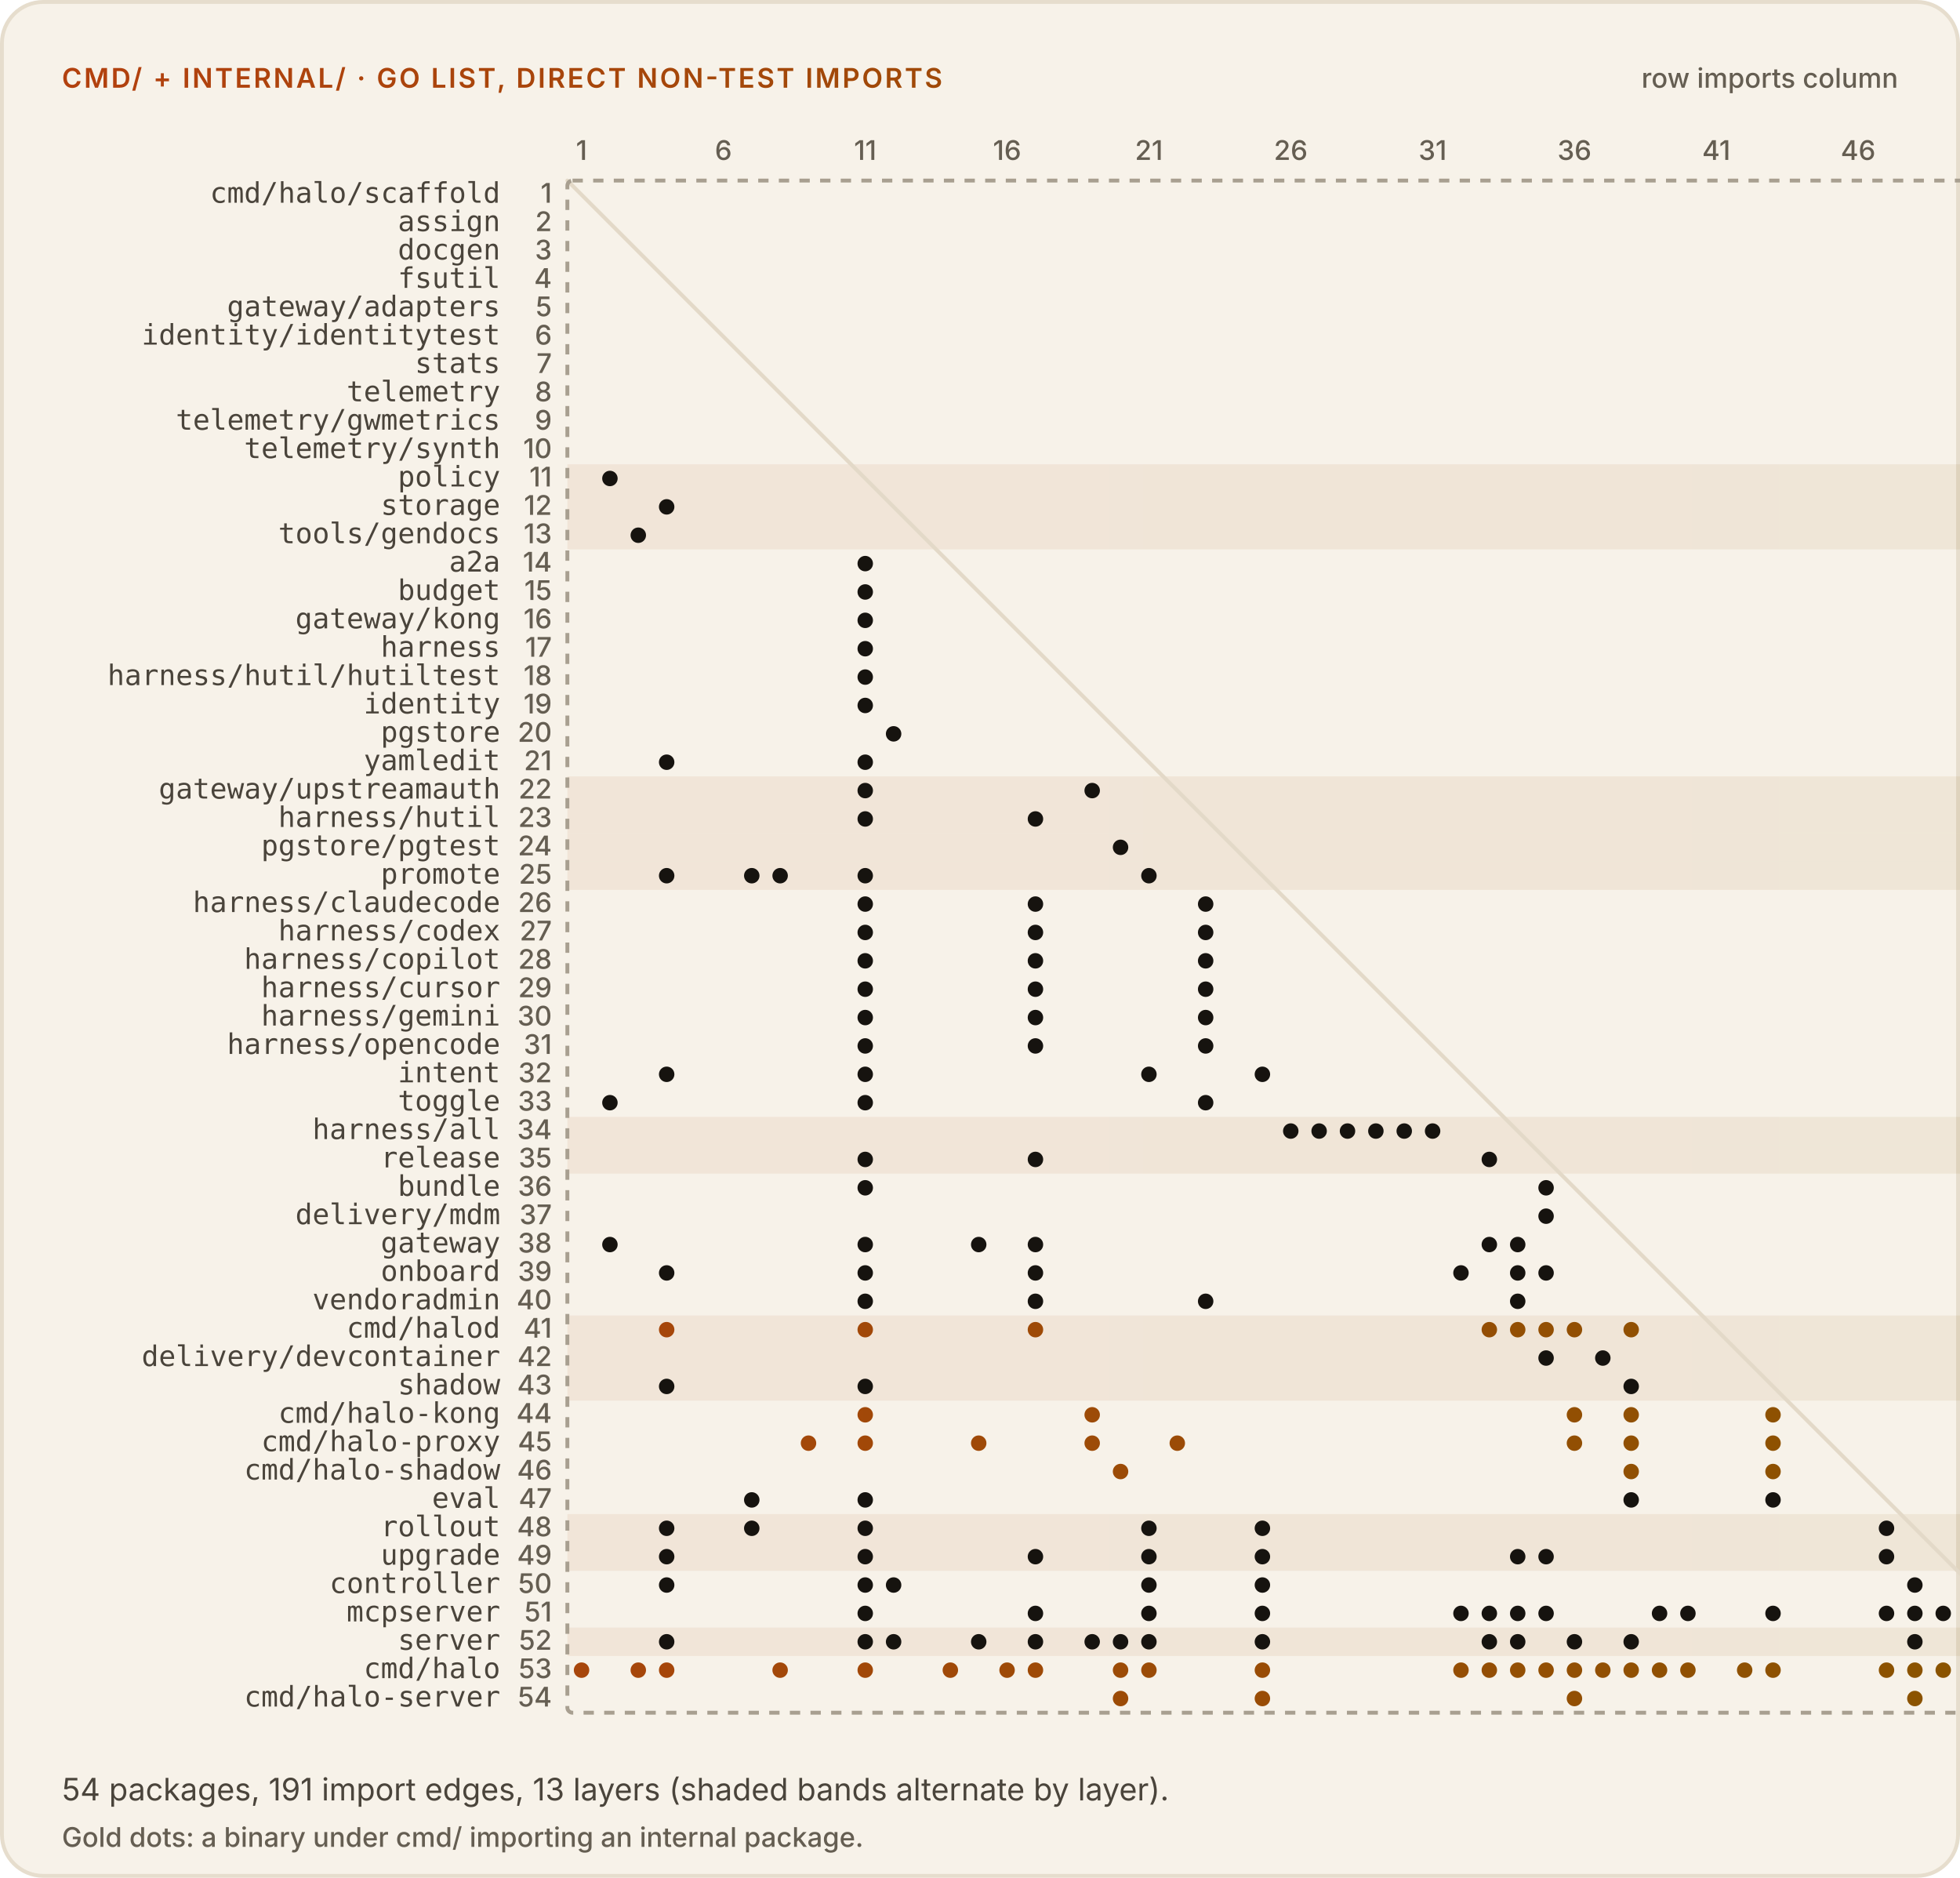
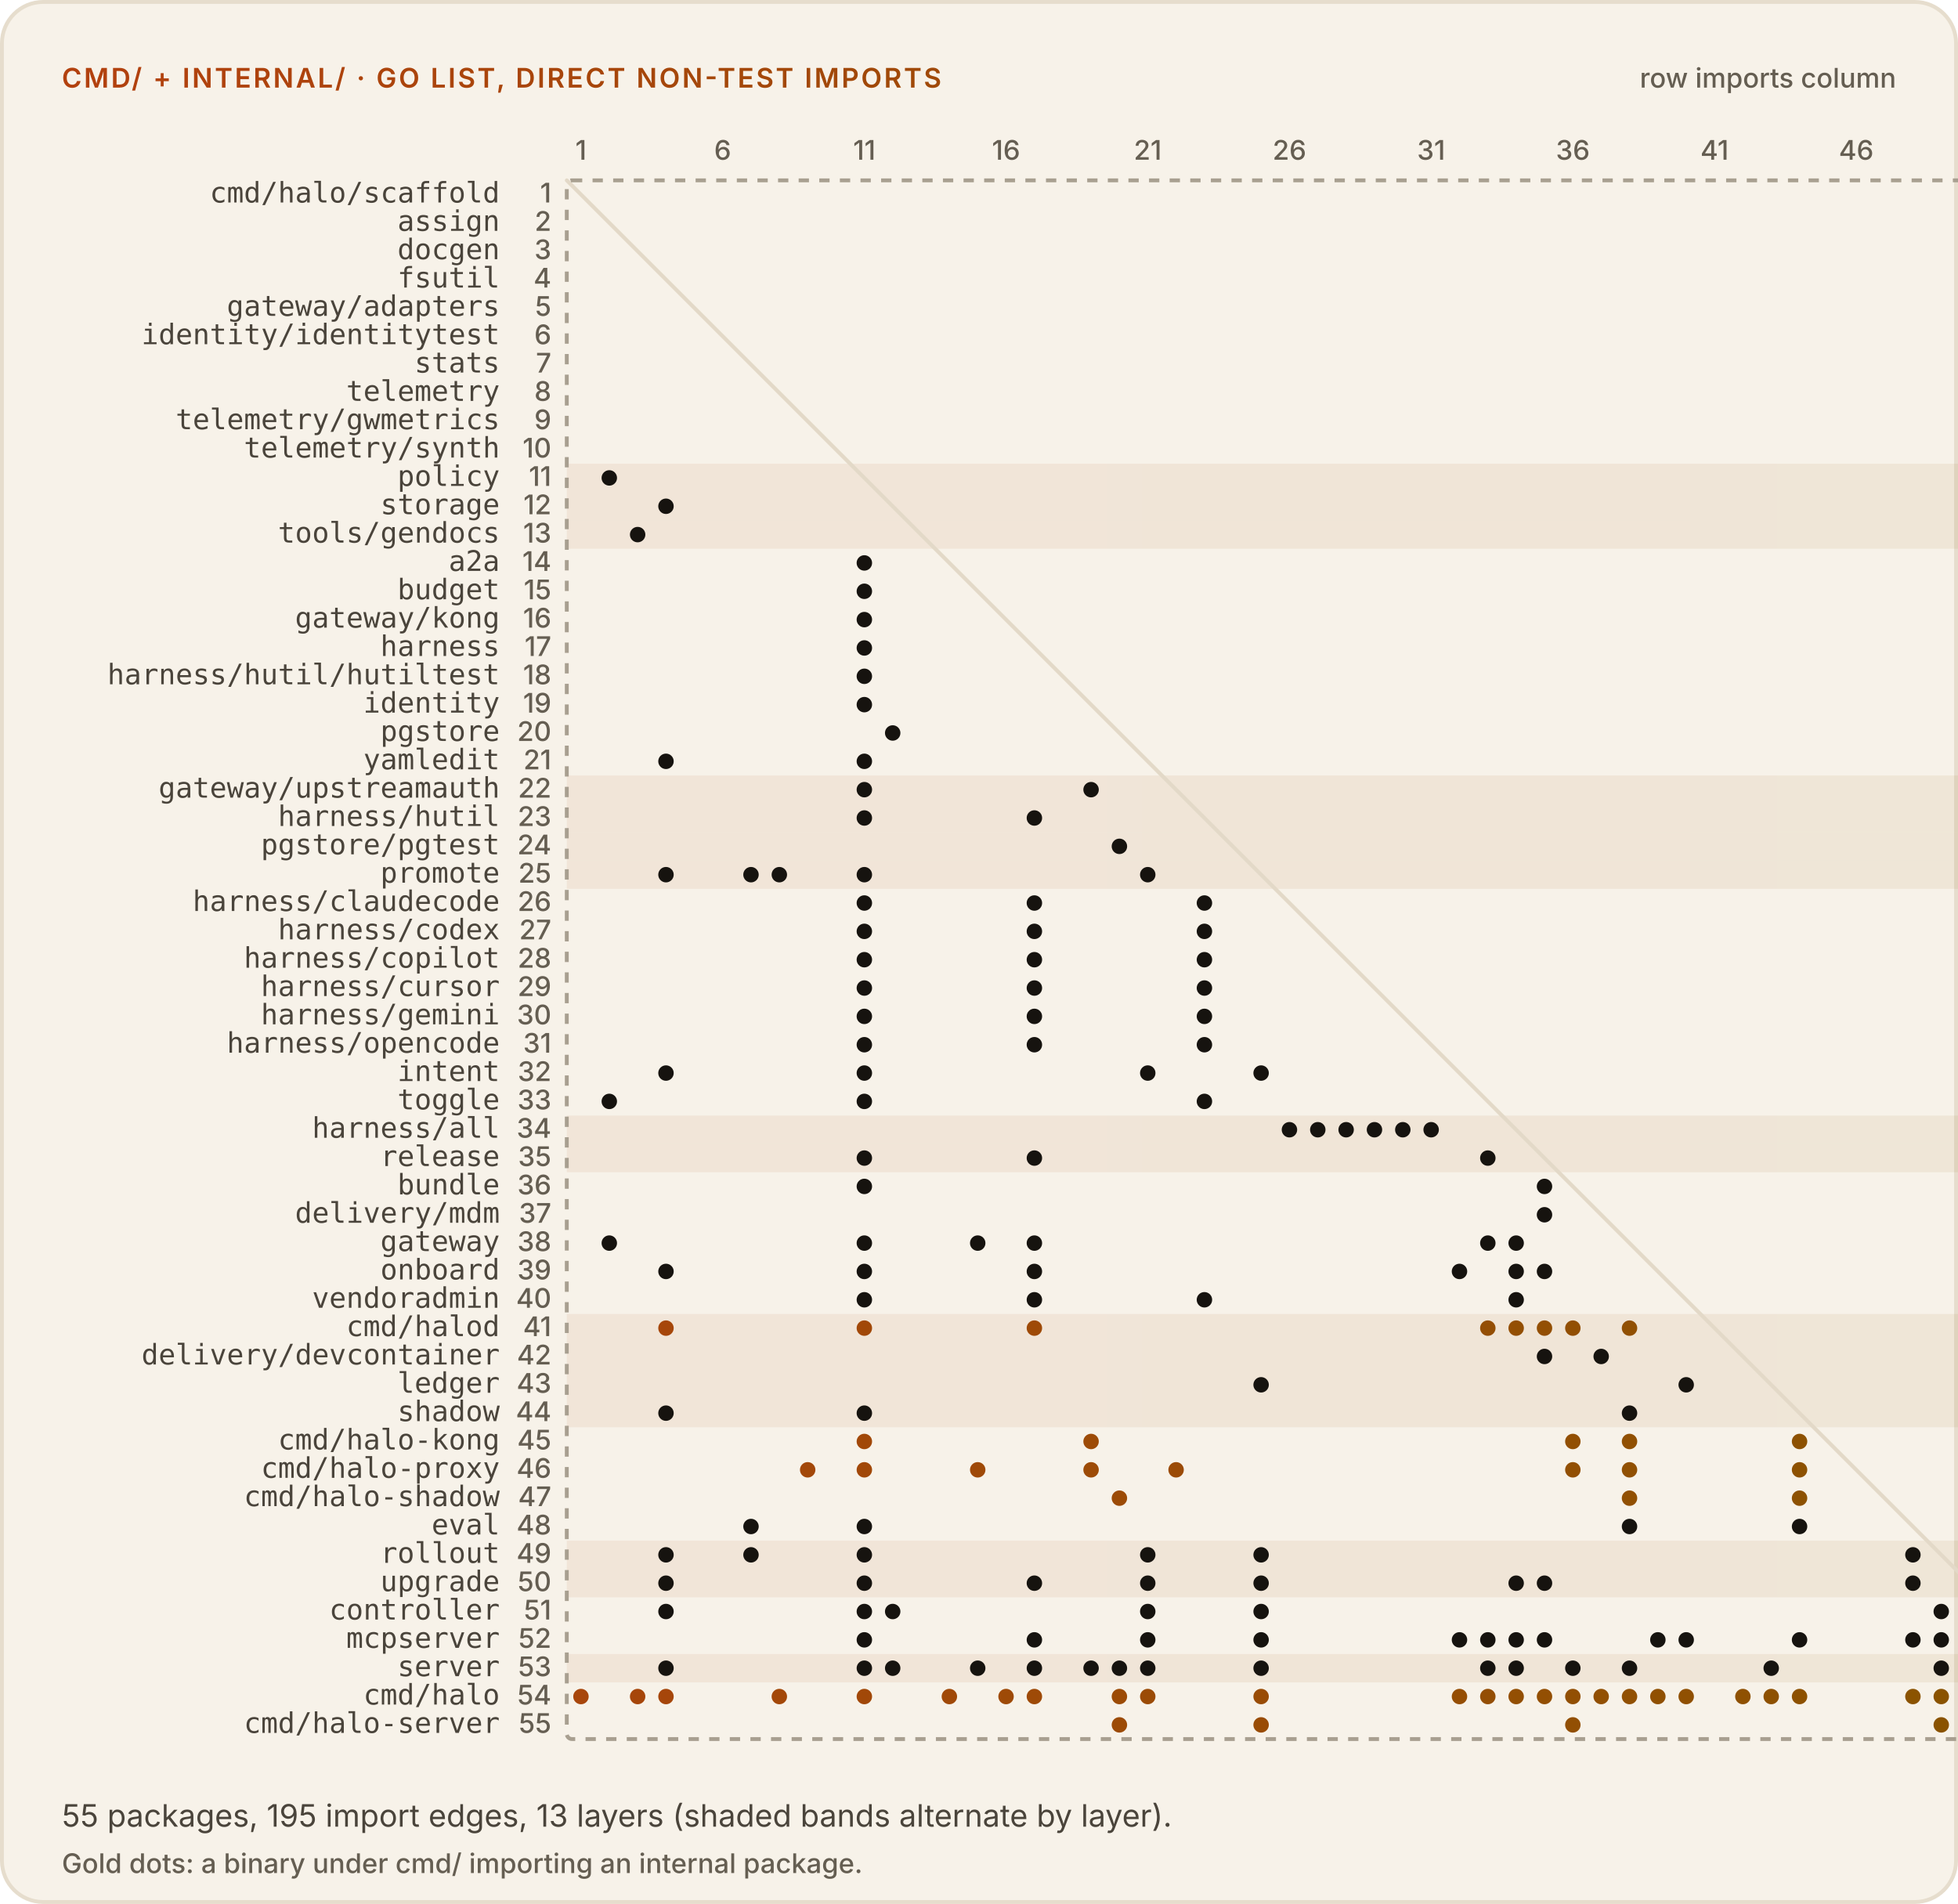
- <svg xmlns="http://www.w3.org/2000/svg" viewBox="0 0 760 728" width="760" height="728" role="img" aria-labelledby="t d" font-family="ui-sans-serif,-apple-system,Inter,'Segoe UI',sans-serif">
+ <svg xmlns="http://www.w3.org/2000/svg" viewBox="0 0 760 739" width="760" height="739" role="img" aria-labelledby="t d" font-family="ui-sans-serif,-apple-system,Inter,'Segoe UI',sans-serif">
  <style>
.cv{fill:#f7f2e9;stroke:#e6ddcd;stroke-width:1.5}
.card{fill:#fffdf9;stroke:#e3d9c8;stroke-width:1.5}
.soft{fill:url(#gs)}
.ring{fill:none;stroke:url(#ga);stroke-width:1.5}
.dcard{fill:#fbedea;stroke:#b42323;stroke-width:1.5}
.ghost{fill:none;stroke:#a89f90;stroke-width:1.5;stroke-dasharray:4 4}
.zone{fill:#f3ece0;stroke:#e0d5c2;stroke-width:1.5}
.chip{fill:#f3ece0;stroke:#e3d9c8;stroke-width:1}
text{font-family:ui-sans-serif,-apple-system,Inter,'Segoe UI',sans-serif}
.t{font-size:13.5px;font-weight:600;fill:#16130f}
.tm{font:600 12.5px ui-monospace,'SF Mono','JetBrains Mono',Menlo,Consolas,monospace;fill:#16130f}
.td{fill:#b42323}
.s{font-size:12px;fill:#4a443b}
.m{font:11px ui-monospace,'SF Mono','JetBrains Mono',Menlo,Consolas,monospace;fill:#4a443b}
.xs{font-size:10.5px;font-weight:500;fill:#655e52}
.xm{font-family:ui-monospace,'SF Mono','JetBrains Mono',Menlo,Consolas,monospace;font-weight:400}
.xa{fill:url(#ga);font-weight:600}
.xd{fill:#b42323;font-weight:600}
.xw{fill:#fffdf9;font-weight:600}
.k{font-size:10.5px;font-weight:600;letter-spacing:.08em;fill:#655e52}
.ka{fill:url(#ga)}
.h1{font-size:42px;font-weight:700;letter-spacing:-.02em;fill:#16130f}
.ln,.la,.ld,.lm{fill:none;stroke-width:1.5;stroke-linecap:round;stroke-linejoin:round}
.ln{stroke:#a89f90}.la{stroke:url(#ga)}.ld{stroke:#b42323}.lm{stroke:#e3d9c8}
.lane{stroke:#e3d9c8;stroke-width:1.5;stroke-dasharray:3 4}
.dash{stroke-dasharray:5 5}
.dl{fill:#a89f90}.da{fill:url(#ga)}.dd{fill:#b42323}
.pl{fill:#f7f2e9}.pa{fill:#f7f2e9;stroke:url(#ga);stroke-width:1}
.pd{fill:#fbedea;stroke:#b42323;stroke-width:1}.ps{fill:url(#ga)}
.fa{fill:url(#ga)}.fs{fill:url(#gs)}.fm{fill:#f3ece0}.fd{fill:#b42323}.ft{fill:#16130f}
.bdg{fill:url(#ga)}.bn{font-size:9.5px;font-weight:700;fill:#fffdf9}
.ic{fill:none;stroke:url(#ga);stroke-width:1.75;stroke-linecap:round;stroke-linejoin:round}
.pkt{fill:url(#ga)}
.grow{transform-box:fill-box;transform-origin:left;animation:grow 4.8s cubic-bezier(.6,0,.2,1) infinite}
@keyframes grow{0%{transform:scaleX(.08)}25%{transform:scaleX(.3)}50%{transform:scaleX(.55)}75%,100%{transform:scaleX(1)}}
.flow{stroke-dasharray:4 6;animation:flow 1.1s linear infinite}
@keyframes flow{to{stroke-dashoffset:-20}}
.blink{animation:blink 3.2s ease-in-out infinite}
@keyframes blink{0%,100%{opacity:.18}35%,65%{opacity:1}}
.pulse{transform-box:fill-box;transform-origin:center;animation:pulse 2.8s ease-out infinite}
@keyframes pulse{0%{opacity:.55;transform:scale(.6)}100%{opacity:0;transform:scale(1.5)}}
@media (prefers-reduced-motion:reduce){.flow,.blink,.pulse,.grow{animation:none}.blink{opacity:1}.pulse,.pkt{display:none}}
</style>
  <defs>
    <linearGradient id="ga" gradientUnits="userSpaceOnUse" x1="0" y1="0" x2="760" y2="0">
      <stop offset="0" stop-color="#b4400f" />
      <stop offset="1" stop-color="#8a5300" />
    </linearGradient>
    <linearGradient id="gs" gradientUnits="userSpaceOnUse" x1="0" y1="0" x2="760" y2="0">
      <stop offset="0" stop-color="#b4400f" stop-opacity="0.08" />
      <stop offset="1" stop-color="#8a5300" stop-opacity="0.08" />
    </linearGradient>
    <filter id="sh" x="-10%" y="-10%" width="120%" height="140%">
      <feDropShadow dx="0" dy="1" stdDeviation="1.6" flood-color="#3c280a" flood-opacity="0.08" />
    </filter>
  </defs>
-   <rect class="cv" x=".75" y=".75" width="758.5" height="726.5" rx="16" />
+   <rect class="cv" x=".75" y=".75" width="758.5" height="737.5" rx="16" />
  <text class="k ka" x="24" y="34">CMD/ + INTERNAL/ · GO LIST, DIRECT NON-TEST IMPORTS</text>
  <text class="xs" x="736" y="34" text-anchor="end">row imports column</text>
  <text class="m" x="194" y="78.6" text-anchor="end">cmd/halo/scaffold</text>
  <text class="xs" x="214" y="78.6" text-anchor="end">1</text>
  <text class="m" x="194" y="89.6" text-anchor="end">assign</text>
  <text class="xs" x="214" y="89.6" text-anchor="end">2</text>
  <text class="m" x="194" y="100.6" text-anchor="end">docgen</text>
  <text class="xs" x="214" y="100.6" text-anchor="end">3</text>
  <text class="m" x="194" y="111.6" text-anchor="end">fsutil</text>
  <text class="xs" x="214" y="111.6" text-anchor="end">4</text>
  <text class="m" x="194" y="122.6" text-anchor="end">gateway/adapters</text>
  <text class="xs" x="214" y="122.6" text-anchor="end">5</text>
  <text class="m" x="194" y="133.6" text-anchor="end">identity/identitytest</text>
  <text class="xs" x="214" y="133.6" text-anchor="end">6</text>
  <text class="m" x="194" y="144.6" text-anchor="end">stats</text>
  <text class="xs" x="214" y="144.6" text-anchor="end">7</text>
  <text class="m" x="194" y="155.6" text-anchor="end">telemetry</text>
  <text class="xs" x="214" y="155.6" text-anchor="end">8</text>
  <text class="m" x="194" y="166.6" text-anchor="end">telemetry/gwmetrics</text>
  <text class="xs" x="214" y="166.6" text-anchor="end">9</text>
  <text class="m" x="194" y="177.6" text-anchor="end">telemetry/synth</text>
  <text class="xs" x="214" y="177.6" text-anchor="end">10</text>
-   <rect class="fs" x="220" y="180" width="594" height="11" />
+   <rect class="fs" x="220" y="180" width="605" height="11" />
  <text class="m" x="194" y="188.6" text-anchor="end">policy</text>
  <text class="xs" x="214" y="188.6" text-anchor="end">11</text>
-   <rect class="fs" x="220" y="191" width="594" height="11" />
+   <rect class="fs" x="220" y="191" width="605" height="11" />
  <text class="m" x="194" y="199.6" text-anchor="end">storage</text>
  <text class="xs" x="214" y="199.6" text-anchor="end">12</text>
-   <rect class="fs" x="220" y="202" width="594" height="11" />
+   <rect class="fs" x="220" y="202" width="605" height="11" />
  <text class="m" x="194" y="210.6" text-anchor="end">tools/gendocs</text>
  <text class="xs" x="214" y="210.6" text-anchor="end">13</text>
  <text class="m" x="194" y="221.6" text-anchor="end">a2a</text>
  <text class="xs" x="214" y="221.6" text-anchor="end">14</text>
  <text class="m" x="194" y="232.6" text-anchor="end">budget</text>
  <text class="xs" x="214" y="232.6" text-anchor="end">15</text>
  <text class="m" x="194" y="243.6" text-anchor="end">gateway/kong</text>
  <text class="xs" x="214" y="243.6" text-anchor="end">16</text>
  <text class="m" x="194" y="254.6" text-anchor="end">harness</text>
  <text class="xs" x="214" y="254.6" text-anchor="end">17</text>
  <text class="m" x="194" y="265.6" text-anchor="end">harness/hutil/hutiltest</text>
  <text class="xs" x="214" y="265.6" text-anchor="end">18</text>
  <text class="m" x="194" y="276.6" text-anchor="end">identity</text>
  <text class="xs" x="214" y="276.6" text-anchor="end">19</text>
  <text class="m" x="194" y="287.6" text-anchor="end">pgstore</text>
  <text class="xs" x="214" y="287.6" text-anchor="end">20</text>
  <text class="m" x="194" y="298.6" text-anchor="end">yamledit</text>
  <text class="xs" x="214" y="298.6" text-anchor="end">21</text>
-   <rect class="fs" x="220" y="301" width="594" height="11" />
+   <rect class="fs" x="220" y="301" width="605" height="11" />
  <text class="m" x="194" y="309.6" text-anchor="end">gateway/upstreamauth</text>
  <text class="xs" x="214" y="309.6" text-anchor="end">22</text>
-   <rect class="fs" x="220" y="312" width="594" height="11" />
+   <rect class="fs" x="220" y="312" width="605" height="11" />
  <text class="m" x="194" y="320.6" text-anchor="end">harness/hutil</text>
  <text class="xs" x="214" y="320.6" text-anchor="end">23</text>
-   <rect class="fs" x="220" y="323" width="594" height="11" />
+   <rect class="fs" x="220" y="323" width="605" height="11" />
  <text class="m" x="194" y="331.6" text-anchor="end">pgstore/pgtest</text>
  <text class="xs" x="214" y="331.6" text-anchor="end">24</text>
-   <rect class="fs" x="220" y="334" width="594" height="11" />
+   <rect class="fs" x="220" y="334" width="605" height="11" />
  <text class="m" x="194" y="342.6" text-anchor="end">promote</text>
  <text class="xs" x="214" y="342.6" text-anchor="end">25</text>
  <text class="m" x="194" y="353.6" text-anchor="end">harness/claudecode</text>
  <text class="xs" x="214" y="353.6" text-anchor="end">26</text>
  <text class="m" x="194" y="364.6" text-anchor="end">harness/codex</text>
  <text class="xs" x="214" y="364.6" text-anchor="end">27</text>
  <text class="m" x="194" y="375.6" text-anchor="end">harness/copilot</text>
  <text class="xs" x="214" y="375.6" text-anchor="end">28</text>
  <text class="m" x="194" y="386.6" text-anchor="end">harness/cursor</text>
  <text class="xs" x="214" y="386.6" text-anchor="end">29</text>
  <text class="m" x="194" y="397.6" text-anchor="end">harness/gemini</text>
  <text class="xs" x="214" y="397.6" text-anchor="end">30</text>
  <text class="m" x="194" y="408.6" text-anchor="end">harness/opencode</text>
  <text class="xs" x="214" y="408.6" text-anchor="end">31</text>
  <text class="m" x="194" y="419.6" text-anchor="end">intent</text>
  <text class="xs" x="214" y="419.6" text-anchor="end">32</text>
  <text class="m" x="194" y="430.6" text-anchor="end">toggle</text>
  <text class="xs" x="214" y="430.6" text-anchor="end">33</text>
-   <rect class="fs" x="220" y="433" width="594" height="11" />
+   <rect class="fs" x="220" y="433" width="605" height="11" />
  <text class="m" x="194" y="441.6" text-anchor="end">harness/all</text>
  <text class="xs" x="214" y="441.6" text-anchor="end">34</text>
-   <rect class="fs" x="220" y="444" width="594" height="11" />
+   <rect class="fs" x="220" y="444" width="605" height="11" />
  <text class="m" x="194" y="452.6" text-anchor="end">release</text>
  <text class="xs" x="214" y="452.6" text-anchor="end">35</text>
  <text class="m" x="194" y="463.6" text-anchor="end">bundle</text>
  <text class="xs" x="214" y="463.6" text-anchor="end">36</text>
  <text class="m" x="194" y="474.6" text-anchor="end">delivery/mdm</text>
  <text class="xs" x="214" y="474.6" text-anchor="end">37</text>
  <text class="m" x="194" y="485.6" text-anchor="end">gateway</text>
  <text class="xs" x="214" y="485.6" text-anchor="end">38</text>
  <text class="m" x="194" y="496.6" text-anchor="end">onboard</text>
  <text class="xs" x="214" y="496.6" text-anchor="end">39</text>
  <text class="m" x="194" y="507.6" text-anchor="end">vendoradmin</text>
  <text class="xs" x="214" y="507.6" text-anchor="end">40</text>
-   <rect class="fs" x="220" y="510" width="594" height="11" />
+   <rect class="fs" x="220" y="510" width="605" height="11" />
  <text class="m" x="194" y="518.6" text-anchor="end">cmd/halod</text>
  <text class="xs" x="214" y="518.6" text-anchor="end">41</text>
-   <rect class="fs" x="220" y="521" width="594" height="11" />
+   <rect class="fs" x="220" y="521" width="605" height="11" />
  <text class="m" x="194" y="529.6" text-anchor="end">delivery/devcontainer</text>
  <text class="xs" x="214" y="529.6" text-anchor="end">42</text>
-   <rect class="fs" x="220" y="532" width="594" height="11" />
-   <text class="m" x="194" y="540.6" text-anchor="end">shadow</text>
+   <rect class="fs" x="220" y="532" width="605" height="11" />
+   <text class="m" x="194" y="540.6" text-anchor="end">ledger</text>
  <text class="xs" x="214" y="540.6" text-anchor="end">43</text>
-   <text class="m" x="194" y="551.6" text-anchor="end">cmd/halo-kong</text>
+   <rect class="fs" x="220" y="543" width="605" height="11" />
+   <text class="m" x="194" y="551.6" text-anchor="end">shadow</text>
  <text class="xs" x="214" y="551.6" text-anchor="end">44</text>
-   <text class="m" x="194" y="562.6" text-anchor="end">cmd/halo-proxy</text>
+   <text class="m" x="194" y="562.6" text-anchor="end">cmd/halo-kong</text>
  <text class="xs" x="214" y="562.6" text-anchor="end">45</text>
-   <text class="m" x="194" y="573.6" text-anchor="end">cmd/halo-shadow</text>
+   <text class="m" x="194" y="573.6" text-anchor="end">cmd/halo-proxy</text>
  <text class="xs" x="214" y="573.6" text-anchor="end">46</text>
-   <text class="m" x="194" y="584.6" text-anchor="end">eval</text>
+   <text class="m" x="194" y="584.6" text-anchor="end">cmd/halo-shadow</text>
  <text class="xs" x="214" y="584.6" text-anchor="end">47</text>
-   <rect class="fs" x="220" y="587" width="594" height="11" />
-   <text class="m" x="194" y="595.6" text-anchor="end">rollout</text>
+   <text class="m" x="194" y="595.6" text-anchor="end">eval</text>
  <text class="xs" x="214" y="595.6" text-anchor="end">48</text>
-   <rect class="fs" x="220" y="598" width="594" height="11" />
-   <text class="m" x="194" y="606.6" text-anchor="end">upgrade</text>
+   <rect class="fs" x="220" y="598" width="605" height="11" />
+   <text class="m" x="194" y="606.6" text-anchor="end">rollout</text>
  <text class="xs" x="214" y="606.6" text-anchor="end">49</text>
-   <text class="m" x="194" y="617.6" text-anchor="end">controller</text>
+   <rect class="fs" x="220" y="609" width="605" height="11" />
+   <text class="m" x="194" y="617.6" text-anchor="end">upgrade</text>
  <text class="xs" x="214" y="617.6" text-anchor="end">50</text>
-   <text class="m" x="194" y="628.6" text-anchor="end">mcpserver</text>
+   <text class="m" x="194" y="628.6" text-anchor="end">controller</text>
  <text class="xs" x="214" y="628.6" text-anchor="end">51</text>
-   <rect class="fs" x="220" y="631" width="594" height="11" />
-   <text class="m" x="194" y="639.6" text-anchor="end">server</text>
+   <text class="m" x="194" y="639.6" text-anchor="end">mcpserver</text>
  <text class="xs" x="214" y="639.6" text-anchor="end">52</text>
-   <text class="m" x="194" y="650.6" text-anchor="end">cmd/halo</text>
+   <rect class="fs" x="220" y="642" width="605" height="11" />
+   <text class="m" x="194" y="650.6" text-anchor="end">server</text>
  <text class="xs" x="214" y="650.6" text-anchor="end">53</text>
-   <text class="m" x="194" y="661.6" text-anchor="end">cmd/halo-server</text>
+   <text class="m" x="194" y="661.6" text-anchor="end">cmd/halo</text>
  <text class="xs" x="214" y="661.6" text-anchor="end">54</text>
+   <text class="m" x="194" y="672.6" text-anchor="end">cmd/halo-server</text>
+   <text class="xs" x="214" y="672.6" text-anchor="end">55</text>
  <text class="xs" x="225.5" y="62" text-anchor="middle">1</text>
  <text class="xs" x="280.5" y="62" text-anchor="middle">6</text>
  <text class="xs" x="335.5" y="62" text-anchor="middle">11</text>
  <text class="xs" x="390.5" y="62" text-anchor="middle">16</text>
  <text class="xs" x="445.5" y="62" text-anchor="middle">21</text>
  <text class="xs" x="500.5" y="62" text-anchor="middle">26</text>
  <text class="xs" x="555.5" y="62" text-anchor="middle">31</text>
  <text class="xs" x="610.5" y="62" text-anchor="middle">36</text>
  <text class="xs" x="665.5" y="62" text-anchor="middle">41</text>
  <text class="xs" x="720.5" y="62" text-anchor="middle">46</text>
  <text class="xs" x="775.5" y="62" text-anchor="middle">51</text>
-   <path class="lm" d="M220 70L814 664" />
-   <rect class="ghost" x="220" y="70" width="594" height="594" rx="2" />
+   <path class="lm" d="M220 70L825 675" />
+   <rect class="ghost" x="220" y="70" width="605" height="605" rx="2" />
  <circle class="ft" cx="236.5" cy="185.5" r="3" />
  <circle class="ft" cx="258.5" cy="196.5" r="3" />
  <circle class="ft" cx="247.5" cy="207.5" r="3" />
  <circle class="ft" cx="335.5" cy="218.5" r="3" />
  <circle class="ft" cx="335.5" cy="229.5" r="3" />
  <circle class="ft" cx="335.5" cy="240.5" r="3" />
  <circle class="ft" cx="335.5" cy="251.5" r="3" />
  <circle class="ft" cx="335.5" cy="262.5" r="3" />
  <circle class="ft" cx="335.5" cy="273.5" r="3" />
  <circle class="ft" cx="346.5" cy="284.5" r="3" />
  <circle class="ft" cx="258.5" cy="295.5" r="3" />
  <circle class="ft" cx="335.5" cy="295.5" r="3" />
  <circle class="ft" cx="423.5" cy="306.5" r="3" />
  <circle class="ft" cx="335.5" cy="306.5" r="3" />
  <circle class="ft" cx="401.5" cy="317.5" r="3" />
  <circle class="ft" cx="335.5" cy="317.5" r="3" />
  <circle class="ft" cx="434.5" cy="328.5" r="3" />
  <circle class="ft" cx="258.5" cy="339.5" r="3" />
  <circle class="ft" cx="335.5" cy="339.5" r="3" />
  <circle class="ft" cx="291.5" cy="339.5" r="3" />
  <circle class="ft" cx="302.5" cy="339.5" r="3" />
  <circle class="ft" cx="445.5" cy="339.5" r="3" />
  <circle class="ft" cx="401.5" cy="350.5" r="3" />
  <circle class="ft" cx="467.5" cy="350.5" r="3" />
  <circle class="ft" cx="335.5" cy="350.5" r="3" />
  <circle class="ft" cx="401.5" cy="361.5" r="3" />
  <circle class="ft" cx="467.5" cy="361.5" r="3" />
  <circle class="ft" cx="335.5" cy="361.5" r="3" />
  <circle class="ft" cx="401.5" cy="372.5" r="3" />
  <circle class="ft" cx="467.5" cy="372.5" r="3" />
  <circle class="ft" cx="335.5" cy="372.5" r="3" />
  <circle class="ft" cx="401.5" cy="383.5" r="3" />
  <circle class="ft" cx="467.5" cy="383.5" r="3" />
  <circle class="ft" cx="335.5" cy="383.5" r="3" />
  <circle class="ft" cx="401.5" cy="394.5" r="3" />
  <circle class="ft" cx="467.5" cy="394.5" r="3" />
  <circle class="ft" cx="335.5" cy="394.5" r="3" />
  <circle class="ft" cx="401.5" cy="405.5" r="3" />
  <circle class="ft" cx="467.5" cy="405.5" r="3" />
  <circle class="ft" cx="335.5" cy="405.5" r="3" />
  <circle class="ft" cx="258.5" cy="416.5" r="3" />
  <circle class="ft" cx="335.5" cy="416.5" r="3" />
  <circle class="ft" cx="489.5" cy="416.5" r="3" />
  <circle class="ft" cx="445.5" cy="416.5" r="3" />
  <circle class="ft" cx="236.5" cy="427.5" r="3" />
  <circle class="ft" cx="467.5" cy="427.5" r="3" />
  <circle class="ft" cx="335.5" cy="427.5" r="3" />
  <circle class="ft" cx="500.5" cy="438.5" r="3" />
  <circle class="ft" cx="511.5" cy="438.5" r="3" />
  <circle class="ft" cx="522.5" cy="438.5" r="3" />
  <circle class="ft" cx="533.5" cy="438.5" r="3" />
  <circle class="ft" cx="544.5" cy="438.5" r="3" />
  <circle class="ft" cx="555.5" cy="438.5" r="3" />
  <circle class="ft" cx="401.5" cy="449.5" r="3" />
  <circle class="ft" cx="335.5" cy="449.5" r="3" />
  <circle class="ft" cx="577.5" cy="449.5" r="3" />
  <circle class="ft" cx="335.5" cy="460.5" r="3" />
  <circle class="ft" cx="599.5" cy="460.5" r="3" />
  <circle class="ft" cx="599.5" cy="471.5" r="3" />
  <circle class="ft" cx="236.5" cy="482.5" r="3" />
  <circle class="ft" cx="379.5" cy="482.5" r="3" />
  <circle class="ft" cx="401.5" cy="482.5" r="3" />
  <circle class="ft" cx="588.5" cy="482.5" r="3" />
  <circle class="ft" cx="335.5" cy="482.5" r="3" />
  <circle class="ft" cx="577.5" cy="482.5" r="3" />
  <circle class="ft" cx="258.5" cy="493.5" r="3" />
  <circle class="ft" cx="401.5" cy="493.5" r="3" />
  <circle class="ft" cx="588.5" cy="493.5" r="3" />
  <circle class="ft" cx="566.5" cy="493.5" r="3" />
  <circle class="ft" cx="335.5" cy="493.5" r="3" />
  <circle class="ft" cx="599.5" cy="493.5" r="3" />
  <circle class="ft" cx="401.5" cy="504.5" r="3" />
  <circle class="ft" cx="588.5" cy="504.5" r="3" />
  <circle class="ft" cx="467.5" cy="504.5" r="3" />
  <circle class="ft" cx="335.5" cy="504.5" r="3" />
  <circle class="fa" cx="610.5" cy="515.5" r="3" />
  <circle class="fa" cx="258.5" cy="515.5" r="3" />
  <circle class="fa" cx="632.5" cy="515.5" r="3" />
  <circle class="fa" cx="401.5" cy="515.5" r="3" />
  <circle class="fa" cx="588.5" cy="515.5" r="3" />
  <circle class="fa" cx="335.5" cy="515.5" r="3" />
  <circle class="fa" cx="599.5" cy="515.5" r="3" />
  <circle class="fa" cx="577.5" cy="515.5" r="3" />
  <circle class="ft" cx="621.5" cy="526.5" r="3" />
  <circle class="ft" cx="599.5" cy="526.5" r="3" />
-   <circle class="ft" cx="258.5" cy="537.5" r="3" />
-   <circle class="ft" cx="632.5" cy="537.5" r="3" />
-   <circle class="ft" cx="335.5" cy="537.5" r="3" />
-   <circle class="fa" cx="610.5" cy="548.5" r="3" />
-   <circle class="fa" cx="632.5" cy="548.5" r="3" />
-   <circle class="fa" cx="423.5" cy="548.5" r="3" />
-   <circle class="fa" cx="335.5" cy="548.5" r="3" />
-   <circle class="fa" cx="687.5" cy="548.5" r="3" />
-   <circle class="fa" cx="379.5" cy="559.5" r="3" />
+   <circle class="ft" cx="489.5" cy="537.5" r="3" />
+   <circle class="ft" cx="654.5" cy="537.5" r="3" />
+   <circle class="ft" cx="258.5" cy="548.5" r="3" />
+   <circle class="ft" cx="632.5" cy="548.5" r="3" />
+   <circle class="ft" cx="335.5" cy="548.5" r="3" />
  <circle class="fa" cx="610.5" cy="559.5" r="3" />
  <circle class="fa" cx="632.5" cy="559.5" r="3" />
-   <circle class="fa" cx="456.5" cy="559.5" r="3" />
  <circle class="fa" cx="423.5" cy="559.5" r="3" />
  <circle class="fa" cx="335.5" cy="559.5" r="3" />
-   <circle class="fa" cx="687.5" cy="559.5" r="3" />
-   <circle class="fa" cx="313.5" cy="559.5" r="3" />
+   <circle class="fa" cx="698.5" cy="559.5" r="3" />
+   <circle class="fa" cx="379.5" cy="570.5" r="3" />
+   <circle class="fa" cx="610.5" cy="570.5" r="3" />
  <circle class="fa" cx="632.5" cy="570.5" r="3" />
-   <circle class="fa" cx="434.5" cy="570.5" r="3" />
-   <circle class="fa" cx="687.5" cy="570.5" r="3" />
-   <circle class="ft" cx="632.5" cy="581.5" r="3" />
-   <circle class="ft" cx="335.5" cy="581.5" r="3" />
-   <circle class="ft" cx="687.5" cy="581.5" r="3" />
-   <circle class="ft" cx="291.5" cy="581.5" r="3" />
-   <circle class="ft" cx="731.5" cy="592.5" r="3" />
-   <circle class="ft" cx="258.5" cy="592.5" r="3" />
+   <circle class="fa" cx="456.5" cy="570.5" r="3" />
+   <circle class="fa" cx="423.5" cy="570.5" r="3" />
+   <circle class="fa" cx="335.5" cy="570.5" r="3" />
+   <circle class="fa" cx="698.5" cy="570.5" r="3" />
+   <circle class="fa" cx="313.5" cy="570.5" r="3" />
+   <circle class="fa" cx="632.5" cy="581.5" r="3" />
+   <circle class="fa" cx="434.5" cy="581.5" r="3" />
+   <circle class="fa" cx="698.5" cy="581.5" r="3" />
+   <circle class="ft" cx="632.5" cy="592.5" r="3" />
  <circle class="ft" cx="335.5" cy="592.5" r="3" />
-   <circle class="ft" cx="489.5" cy="592.5" r="3" />
+   <circle class="ft" cx="698.5" cy="592.5" r="3" />
  <circle class="ft" cx="291.5" cy="592.5" r="3" />
-   <circle class="ft" cx="445.5" cy="592.5" r="3" />
-   <circle class="ft" cx="731.5" cy="603.5" r="3" />
+   <circle class="ft" cx="742.5" cy="603.5" r="3" />
  <circle class="ft" cx="258.5" cy="603.5" r="3" />
-   <circle class="ft" cx="401.5" cy="603.5" r="3" />
-   <circle class="ft" cx="588.5" cy="603.5" r="3" />
  <circle class="ft" cx="335.5" cy="603.5" r="3" />
  <circle class="ft" cx="489.5" cy="603.5" r="3" />
-   <circle class="ft" cx="599.5" cy="603.5" r="3" />
+   <circle class="ft" cx="291.5" cy="603.5" r="3" />
  <circle class="ft" cx="445.5" cy="603.5" r="3" />
+   <circle class="ft" cx="742.5" cy="614.5" r="3" />
  <circle class="ft" cx="258.5" cy="614.5" r="3" />
+   <circle class="ft" cx="401.5" cy="614.5" r="3" />
+   <circle class="ft" cx="588.5" cy="614.5" r="3" />
  <circle class="ft" cx="335.5" cy="614.5" r="3" />
  <circle class="ft" cx="489.5" cy="614.5" r="3" />
-   <circle class="ft" cx="742.5" cy="614.5" r="3" />
-   <circle class="ft" cx="346.5" cy="614.5" r="3" />
+   <circle class="ft" cx="599.5" cy="614.5" r="3" />
  <circle class="ft" cx="445.5" cy="614.5" r="3" />
-   <circle class="ft" cx="731.5" cy="625.5" r="3" />
-   <circle class="ft" cx="401.5" cy="625.5" r="3" />
-   <circle class="ft" cx="588.5" cy="625.5" r="3" />
-   <circle class="ft" cx="566.5" cy="625.5" r="3" />
-   <circle class="ft" cx="643.5" cy="625.5" r="3" />
+   <circle class="ft" cx="258.5" cy="625.5" r="3" />
  <circle class="ft" cx="335.5" cy="625.5" r="3" />
  <circle class="ft" cx="489.5" cy="625.5" r="3" />
-   <circle class="ft" cx="599.5" cy="625.5" r="3" />
-   <circle class="ft" cx="742.5" cy="625.5" r="3" />
-   <circle class="ft" cx="687.5" cy="625.5" r="3" />
-   <circle class="ft" cx="577.5" cy="625.5" r="3" />
  <circle class="ft" cx="753.5" cy="625.5" r="3" />
-   <circle class="ft" cx="654.5" cy="625.5" r="3" />
+   <circle class="ft" cx="346.5" cy="625.5" r="3" />
  <circle class="ft" cx="445.5" cy="625.5" r="3" />
-   <circle class="ft" cx="379.5" cy="636.5" r="3" />
-   <circle class="ft" cx="610.5" cy="636.5" r="3" />
-   <circle class="ft" cx="764.5" cy="636.5" r="3" />
-   <circle class="ft" cx="258.5" cy="636.5" r="3" />
-   <circle class="ft" cx="632.5" cy="636.5" r="3" />
+   <circle class="ft" cx="742.5" cy="636.5" r="3" />
  <circle class="ft" cx="401.5" cy="636.5" r="3" />
  <circle class="ft" cx="588.5" cy="636.5" r="3" />
-   <circle class="ft" cx="423.5" cy="636.5" r="3" />
-   <circle class="ft" cx="434.5" cy="636.5" r="3" />
+   <circle class="ft" cx="566.5" cy="636.5" r="3" />
+   <circle class="ft" cx="643.5" cy="636.5" r="3" />
  <circle class="ft" cx="335.5" cy="636.5" r="3" />
  <circle class="ft" cx="489.5" cy="636.5" r="3" />
-   <circle class="ft" cx="742.5" cy="636.5" r="3" />
-   <circle class="ft" cx="346.5" cy="636.5" r="3" />
+   <circle class="ft" cx="599.5" cy="636.5" r="3" />
+   <circle class="ft" cx="753.5" cy="636.5" r="3" />
+   <circle class="ft" cx="698.5" cy="636.5" r="3" />
  <circle class="ft" cx="577.5" cy="636.5" r="3" />
+   <circle class="ft" cx="764.5" cy="636.5" r="3" />
+   <circle class="ft" cx="654.5" cy="636.5" r="3" />
  <circle class="ft" cx="445.5" cy="636.5" r="3" />
-   <circle class="fa" cx="225.5" cy="647.5" r="3" />
-   <circle class="fa" cx="368.5" cy="647.5" r="3" />
-   <circle class="fa" cx="610.5" cy="647.5" r="3" />
-   <circle class="fa" cx="764.5" cy="647.5" r="3" />
-   <circle class="fa" cx="676.5" cy="647.5" r="3" />
-   <circle class="fa" cx="621.5" cy="647.5" r="3" />
-   <circle class="fa" cx="247.5" cy="647.5" r="3" />
-   <circle class="fa" cx="731.5" cy="647.5" r="3" />
-   <circle class="fa" cx="258.5" cy="647.5" r="3" />
-   <circle class="fa" cx="632.5" cy="647.5" r="3" />
-   <circle class="fa" cx="390.5" cy="647.5" r="3" />
-   <circle class="fa" cx="401.5" cy="647.5" r="3" />
-   <circle class="fa" cx="588.5" cy="647.5" r="3" />
-   <circle class="fa" cx="566.5" cy="647.5" r="3" />
-   <circle class="fa" cx="775.5" cy="647.5" r="3" />
-   <circle class="fa" cx="643.5" cy="647.5" r="3" />
-   <circle class="fa" cx="434.5" cy="647.5" r="3" />
-   <circle class="fa" cx="335.5" cy="647.5" r="3" />
-   <circle class="fa" cx="489.5" cy="647.5" r="3" />
-   <circle class="fa" cx="599.5" cy="647.5" r="3" />
-   <circle class="fa" cx="742.5" cy="647.5" r="3" />
-   <circle class="fa" cx="786.5" cy="647.5" r="3" />
-   <circle class="fa" cx="687.5" cy="647.5" r="3" />
-   <circle class="fa" cx="302.5" cy="647.5" r="3" />
-   <circle class="fa" cx="577.5" cy="647.5" r="3" />
-   <circle class="fa" cx="753.5" cy="647.5" r="3" />
-   <circle class="fa" cx="654.5" cy="647.5" r="3" />
-   <circle class="fa" cx="445.5" cy="647.5" r="3" />
+   <circle class="ft" cx="379.5" cy="647.5" r="3" />
+   <circle class="ft" cx="610.5" cy="647.5" r="3" />
+   <circle class="ft" cx="775.5" cy="647.5" r="3" />
+   <circle class="ft" cx="258.5" cy="647.5" r="3" />
+   <circle class="ft" cx="632.5" cy="647.5" r="3" />
+   <circle class="ft" cx="401.5" cy="647.5" r="3" />
+   <circle class="ft" cx="588.5" cy="647.5" r="3" />
+   <circle class="ft" cx="423.5" cy="647.5" r="3" />
+   <circle class="ft" cx="687.5" cy="647.5" r="3" />
+   <circle class="ft" cx="434.5" cy="647.5" r="3" />
+   <circle class="ft" cx="335.5" cy="647.5" r="3" />
+   <circle class="ft" cx="489.5" cy="647.5" r="3" />
+   <circle class="ft" cx="753.5" cy="647.5" r="3" />
+   <circle class="ft" cx="346.5" cy="647.5" r="3" />
+   <circle class="ft" cx="577.5" cy="647.5" r="3" />
+   <circle class="ft" cx="445.5" cy="647.5" r="3" />
+   <circle class="fa" cx="225.5" cy="658.5" r="3" />
+   <circle class="fa" cx="368.5" cy="658.5" r="3" />
  <circle class="fa" cx="610.5" cy="658.5" r="3" />
+   <circle class="fa" cx="775.5" cy="658.5" r="3" />
+   <circle class="fa" cx="676.5" cy="658.5" r="3" />
+   <circle class="fa" cx="621.5" cy="658.5" r="3" />
+   <circle class="fa" cx="247.5" cy="658.5" r="3" />
+   <circle class="fa" cx="742.5" cy="658.5" r="3" />
+   <circle class="fa" cx="258.5" cy="658.5" r="3" />
+   <circle class="fa" cx="632.5" cy="658.5" r="3" />
+   <circle class="fa" cx="390.5" cy="658.5" r="3" />
+   <circle class="fa" cx="401.5" cy="658.5" r="3" />
+   <circle class="fa" cx="588.5" cy="658.5" r="3" />
+   <circle class="fa" cx="566.5" cy="658.5" r="3" />
+   <circle class="fa" cx="687.5" cy="658.5" r="3" />
+   <circle class="fa" cx="786.5" cy="658.5" r="3" />
+   <circle class="fa" cx="643.5" cy="658.5" r="3" />
+   <circle class="fa" cx="434.5" cy="658.5" r="3" />
+   <circle class="fa" cx="335.5" cy="658.5" r="3" />
+   <circle class="fa" cx="489.5" cy="658.5" r="3" />
+   <circle class="fa" cx="599.5" cy="658.5" r="3" />
+   <circle class="fa" cx="753.5" cy="658.5" r="3" />
+   <circle class="fa" cx="797.5" cy="658.5" r="3" />
+   <circle class="fa" cx="698.5" cy="658.5" r="3" />
+   <circle class="fa" cx="302.5" cy="658.5" r="3" />
+   <circle class="fa" cx="577.5" cy="658.5" r="3" />
  <circle class="fa" cx="764.5" cy="658.5" r="3" />
-   <circle class="fa" cx="434.5" cy="658.5" r="3" />
-   <circle class="fa" cx="489.5" cy="658.5" r="3" />
-   <circle class="fa" cx="742.5" cy="658.5" r="3" />
-   <circle class="fa" cx="786.5" cy="658.5" r="3" />
-   <text class="s" x="24" y="698">54 packages, 191 import edges, 13 layers (shaded bands alternate by layer).</text>
-   <text class="xs" x="24" y="716">Gold dots: a binary under cmd/ importing an internal package.</text>
+   <circle class="fa" cx="654.5" cy="658.5" r="3" />
+   <circle class="fa" cx="445.5" cy="658.5" r="3" />
+   <circle class="fa" cx="610.5" cy="669.5" r="3" />
+   <circle class="fa" cx="775.5" cy="669.5" r="3" />
+   <circle class="fa" cx="434.5" cy="669.5" r="3" />
+   <circle class="fa" cx="489.5" cy="669.5" r="3" />
+   <circle class="fa" cx="753.5" cy="669.5" r="3" />
+   <circle class="fa" cx="797.5" cy="669.5" r="3" />
+   <text class="s" x="24" y="709">55 packages, 195 import edges, 13 layers (shaded bands alternate by layer).</text>
+   <text class="xs" x="24" y="727">Gold dots: a binary under cmd/ importing an internal package.</text>
</svg>
